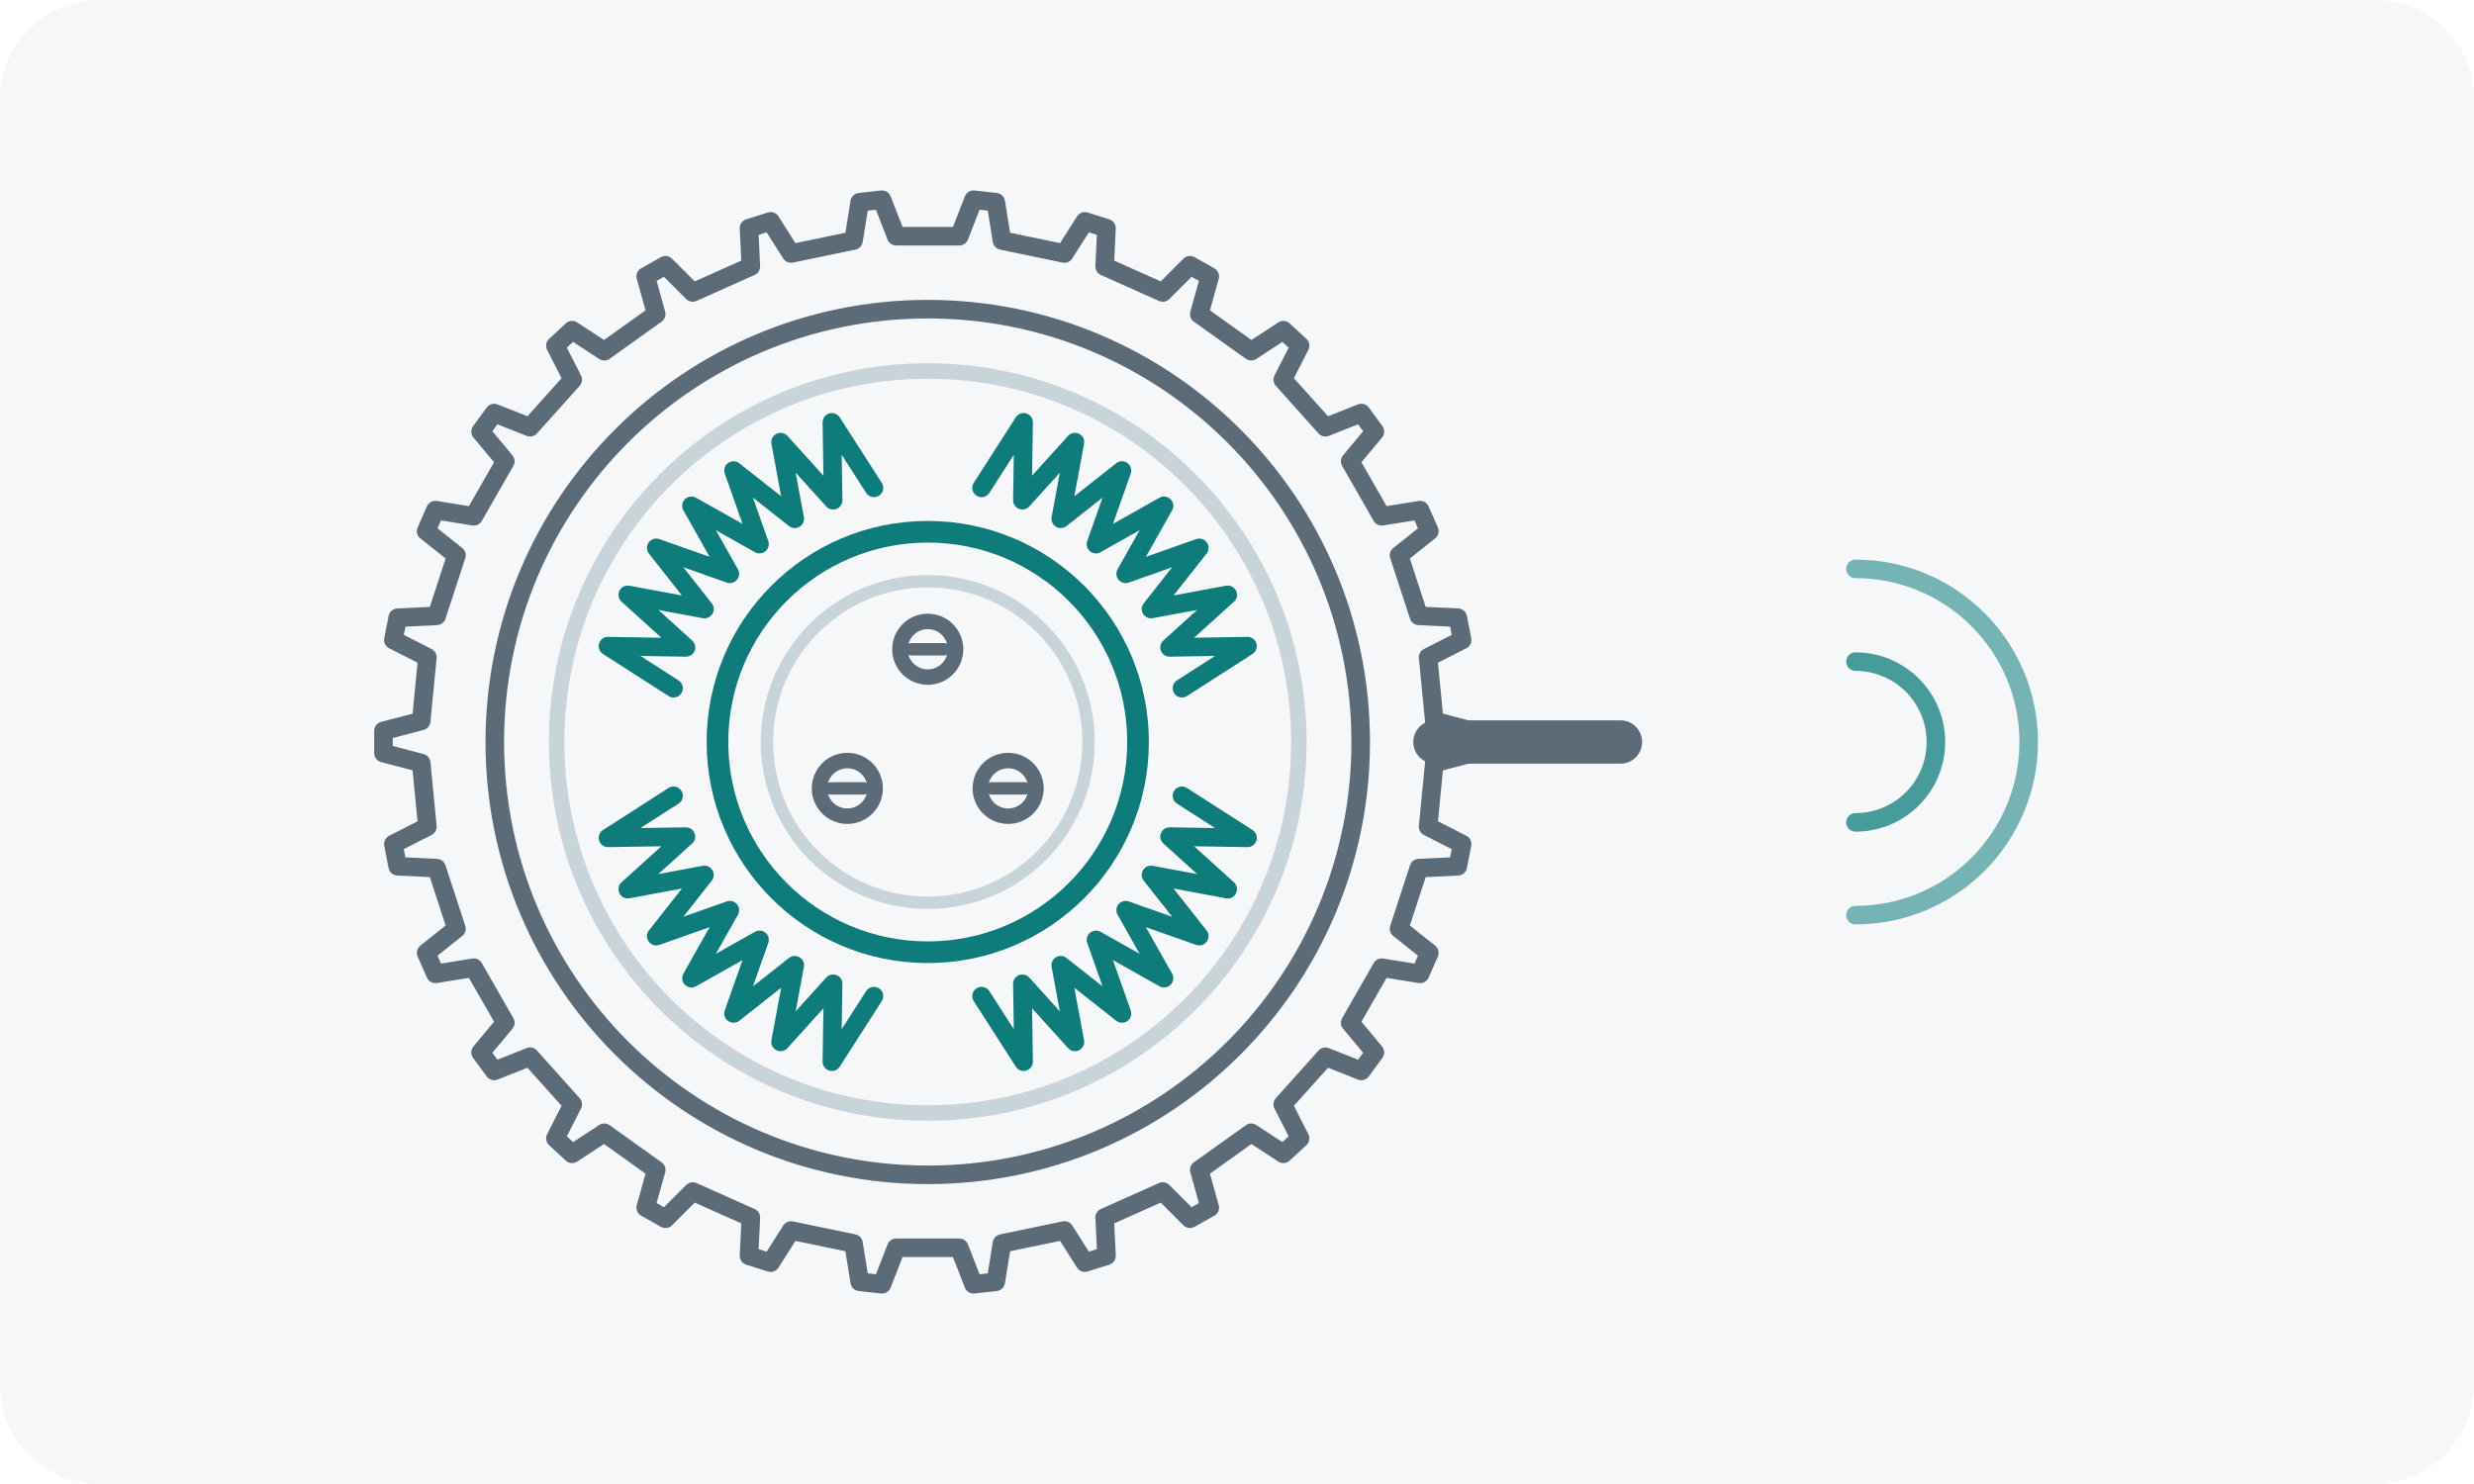
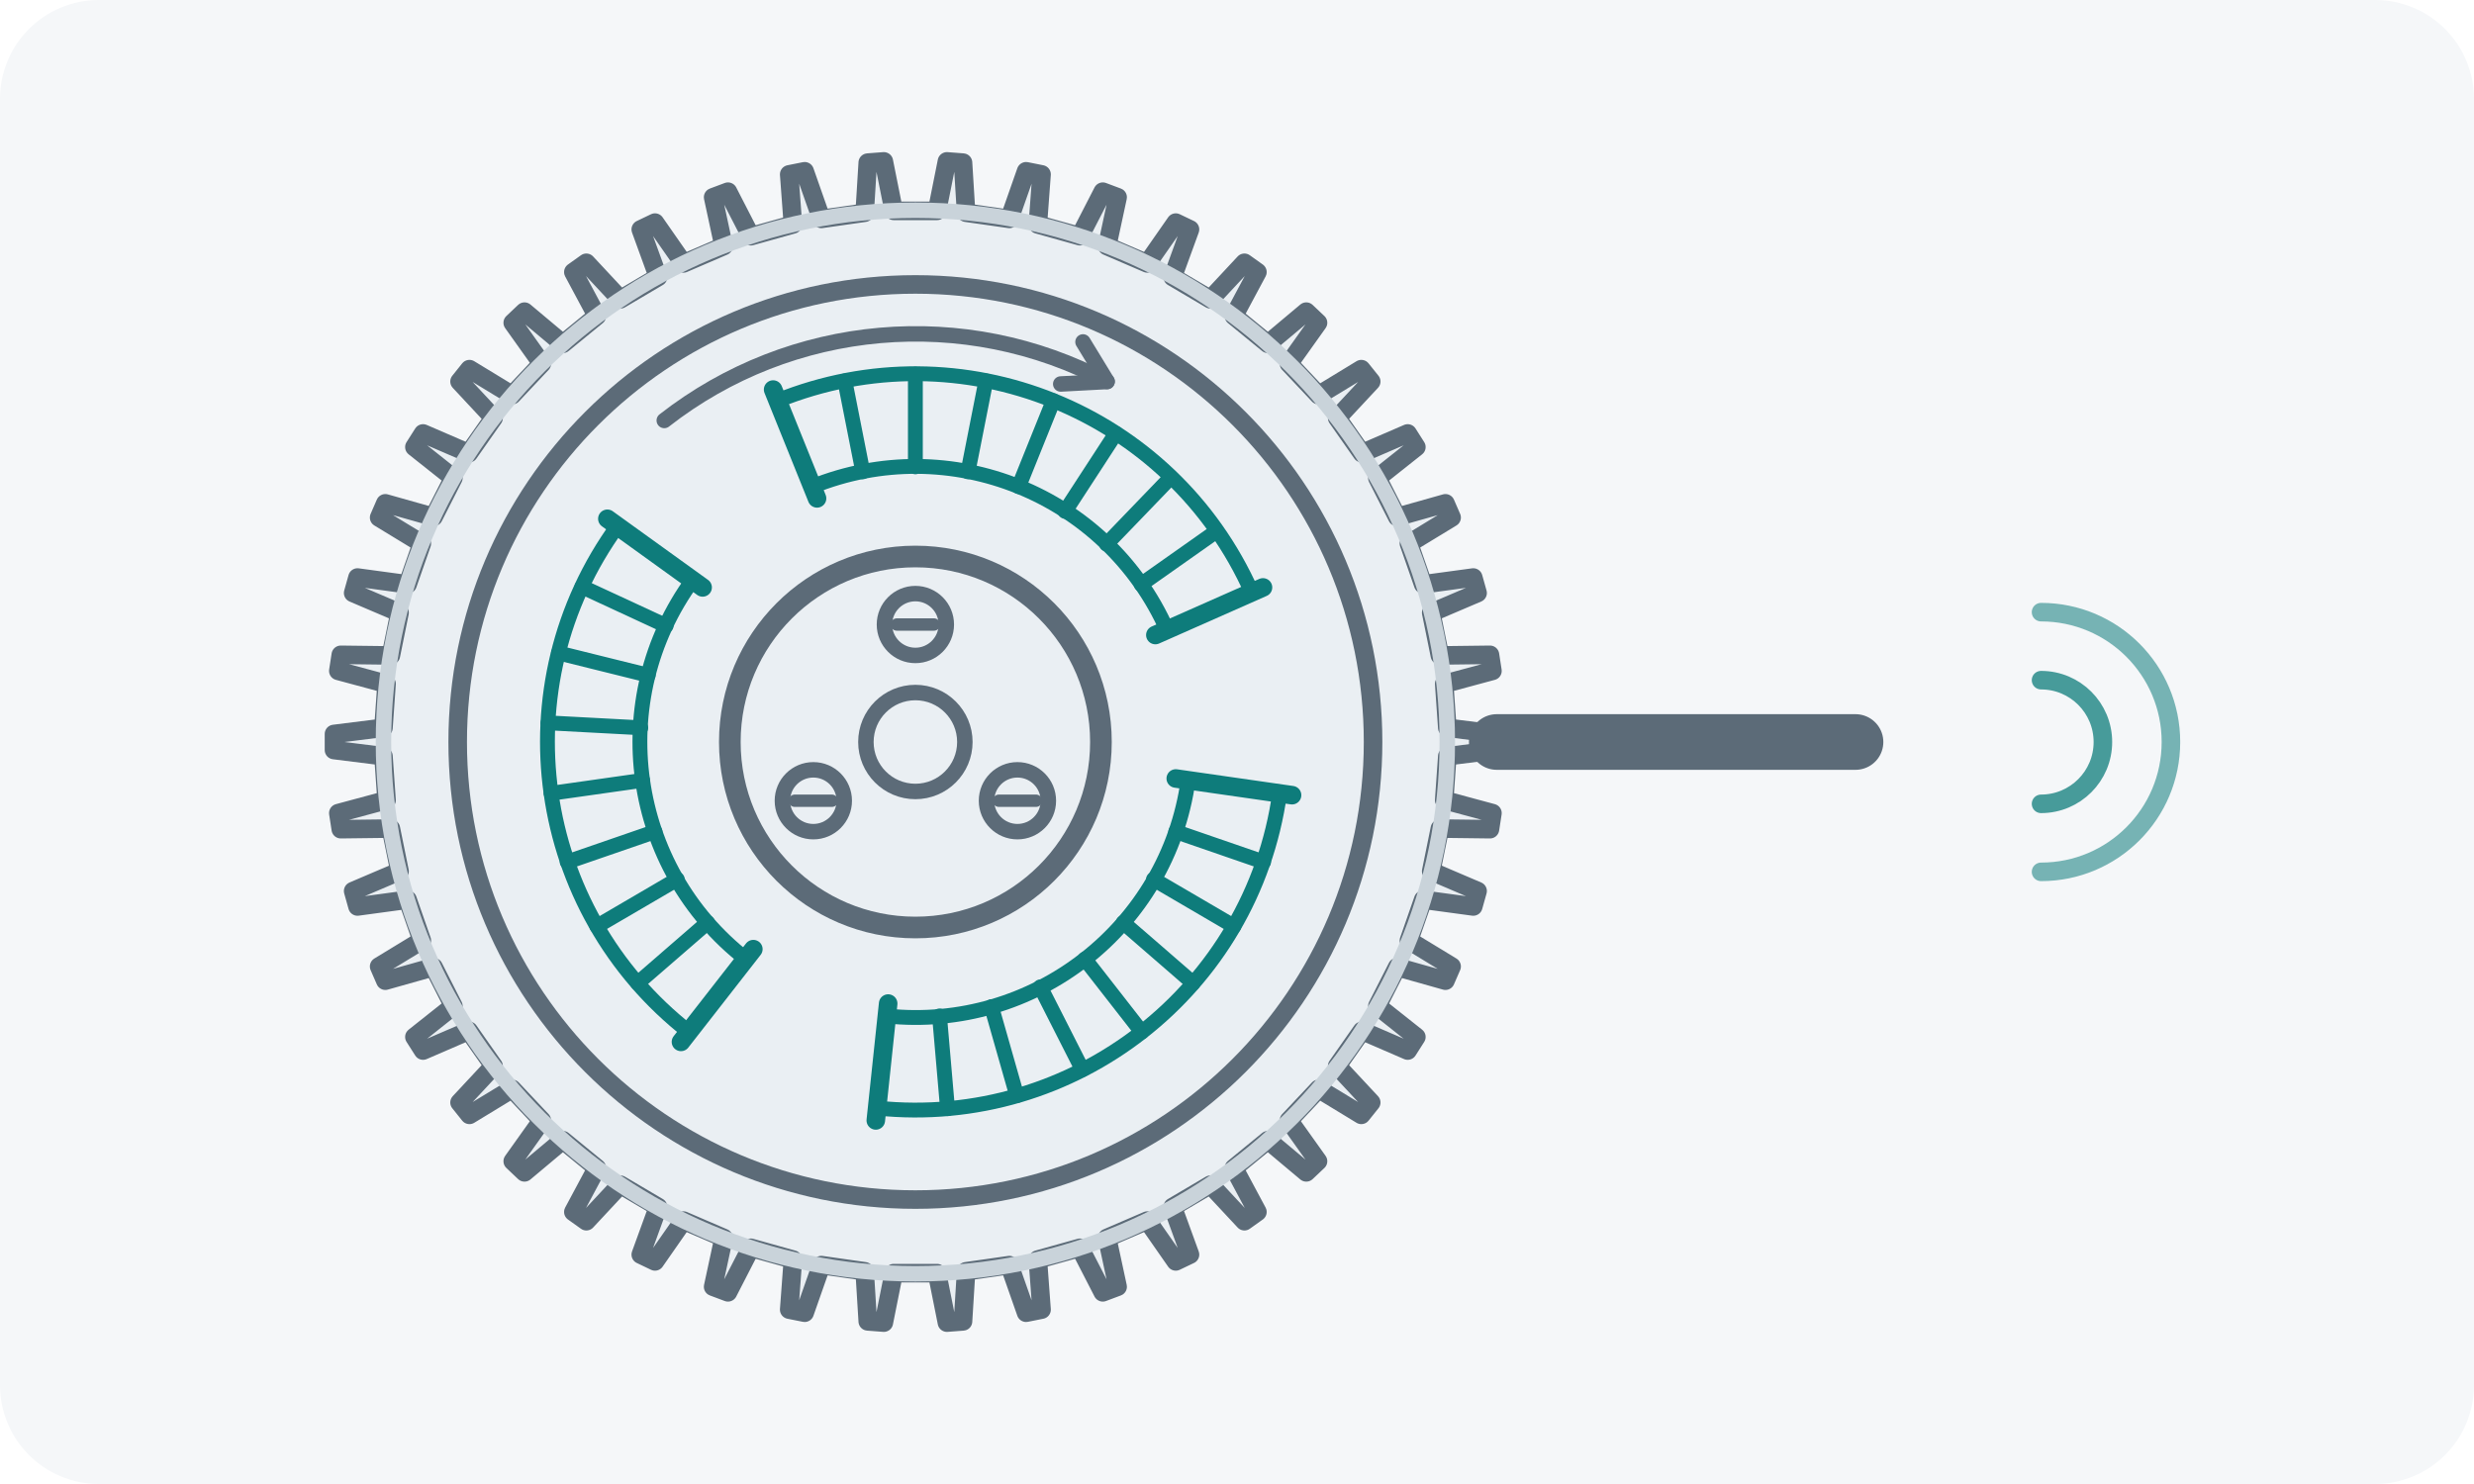
- <svg xmlns="http://www.w3.org/2000/svg" viewBox="0 0 400 240" role="img" aria-label="Схема двухмассового маховика">
+ <svg xmlns="http://www.w3.org/2000/svg" viewBox="0 0 400 240" role="img" aria-label="Схема маховика с демпфером">
  <rect width="400" height="240" rx="16" fill="#F5F7F9" />
  <g fill="none" stroke-linecap="round" stroke-linejoin="round">
-     <path d="M 231.9 116.6 L 238.0 118.2 L 238.0 121.8 L 231.9 123.4 L 230.9 133.7 L 236.4 136.5 L 235.7 140.1 L 229.4 140.4 L 226.2 150.2 L 231.1 154.1 L 229.6 157.5 L 223.4 156.5 L 218.3 165.4 L 222.3 170.2 L 220.1 173.2 L 214.3 170.9 L 207.4 178.6 L 210.2 184.1 L 207.5 186.6 L 202.3 183.2 L 193.9 189.2 L 195.6 195.3 L 192.4 197.1 L 188.0 192.7 L 178.6 196.9 L 178.9 203.1 L 175.4 204.2 L 172.1 199.0 L 162.0 201.1 L 161.0 207.3 L 157.4 207.7 L 155.1 201.8 L 144.9 201.8 L 142.6 207.7 L 139.0 207.3 L 138.0 201.1 L 127.9 199.0 L 124.6 204.2 L 121.1 203.1 L 121.4 196.9 L 112.0 192.7 L 107.6 197.1 L 104.4 195.3 L 106.1 189.2 L 97.7 183.2 L 92.5 186.6 L 89.8 184.1 L 92.6 178.6 L 85.7 170.9 L 79.9 173.2 L 77.7 170.2 L 81.7 165.4 L 76.6 156.5 L 70.4 157.5 L 68.9 154.1 L 73.8 150.2 L 70.6 140.4 L 64.3 140.1 L 63.6 136.5 L 69.1 133.7 L 68.1 123.4 L 62.0 121.8 L 62.0 118.2 L 68.1 116.6 L 69.1 106.3 L 63.6 103.5 L 64.3 99.9 L 70.6 99.6 L 73.8 89.8 L 68.9 85.9 L 70.4 82.5 L 76.6 83.5 L 81.7 74.6 L 77.7 69.8 L 79.9 66.8 L 85.7 69.1 L 92.6 61.4 L 89.8 55.9 L 92.5 53.4 L 97.7 56.8 L 106.1 50.8 L 104.4 44.7 L 107.6 42.9 L 112.0 47.3 L 121.4 43.1 L 121.1 36.9 L 124.6 35.8 L 127.9 41.0 L 138.0 38.9 L 139.0 32.7 L 142.6 32.3 L 144.9 38.2 L 155.1 38.2 L 157.4 32.3 L 161.0 32.7 L 162.0 38.9 L 172.1 41.0 L 175.4 35.8 L 178.9 36.9 L 178.6 43.1 L 188.0 47.3 L 192.4 42.9 L 195.6 44.7 L 193.9 50.8 L 202.3 56.8 L 207.5 53.4 L 210.2 55.9 L 207.4 61.4 L 214.3 69.1 L 220.1 66.8 L 222.3 69.8 L 218.3 74.6 L 223.4 83.5 L 229.6 82.5 L 231.1 85.9 L 226.2 89.8 L 229.4 99.6 L 235.7 99.9 L 236.4 103.5 L 230.9 106.3 Z" stroke="#5C6B78" stroke-width="3" fill="#F5F7F9" />
-     <circle cx="150.0" cy="120.0" r="70.0" stroke="#5C6B78" stroke-width="3" fill="none" />
-     <circle cx="150.0" cy="120.0" r="60.0" stroke="#C9D3DA" stroke-width="2.5" fill="none" />
-     <path d="M 191.1 128.7 L 201.7 135.5 L 189.1 135.3 L 198.5 143.8 L 186.1 141.5 L 193.9 151.4 L 182.0 147.2 L 188.2 158.2 L 177.2 152.0 L 181.4 163.9 L 171.5 156.1 L 173.8 168.5 L 165.3 159.1 L 165.5 171.7 L 158.7 161.1" stroke="#0E7C7B" stroke-width="3" fill="none" />
-     <path d="M 141.3 161.1 L 134.5 171.7 L 134.7 159.1 L 126.2 168.5 L 128.5 156.1 L 118.6 163.9 L 122.8 152.0 L 111.8 158.2 L 118.0 147.2 L 106.1 151.4 L 113.9 141.5 L 101.5 143.8 L 110.9 135.3 L 98.3 135.5 L 108.9 128.7" stroke="#0E7C7B" stroke-width="3" fill="none" />
-     <path d="M 108.9 111.3 L 98.3 104.5 L 110.9 104.7 L 101.5 96.2 L 113.9 98.5 L 106.1 88.6 L 118.0 92.8 L 111.8 81.8 L 122.8 88.0 L 118.6 76.1 L 128.5 83.9 L 126.2 71.5 L 134.7 80.9 L 134.5 68.3 L 141.3 78.9" stroke="#0E7C7B" stroke-width="3" fill="none" />
-     <path d="M 158.7 78.9 L 165.5 68.3 L 165.3 80.9 L 173.8 71.5 L 171.5 83.9 L 181.4 76.1 L 177.2 88.0 L 188.2 81.8 L 182.0 92.8 L 193.9 88.6 L 186.1 98.5 L 198.5 96.2 L 189.1 104.7 L 201.7 104.5 L 191.1 111.3" stroke="#0E7C7B" stroke-width="3" fill="none" />
-     <circle cx="150.0" cy="120.0" r="34.0" stroke="#0E7C7B" stroke-width="3.5" fill="none" />
-     <circle cx="150.0" cy="120.0" r="26.0" stroke="#C9D3DA" stroke-width="2" fill="none" />
-     <circle cx="163.0" cy="127.5" r="4.5" stroke="#5C6B78" stroke-width="2.5" fill="none" />
-     <path d="M 160.3 127.5 L 165.7 127.5" stroke="#5C6B78" stroke-width="2" />
-     <circle cx="137.0" cy="127.5" r="4.5" stroke="#5C6B78" stroke-width="2.5" fill="none" />
-     <path d="M 134.3 127.5 L 139.7 127.5" stroke="#5C6B78" stroke-width="2" />
-     <circle cx="150.0" cy="105.0" r="4.5" stroke="#5C6B78" stroke-width="2.5" fill="none" />
-     <path d="M 147.3 105.0 L 152.7 105.0" stroke="#5C6B78" stroke-width="2" />
-     <path d="M 232.0 120.0 L 262.0 120.0" stroke="#5C6B78" stroke-width="7" />
-     <path d="M 300 107 A 13 13 0 0 1 300 133" stroke="#0E7C7B" stroke-width="3" opacity="0.75" />
-     <path d="M 300 92 A 28 28 0 0 1 300 148" stroke="#0E7C7B" stroke-width="3" opacity="0.55" />
+     <path d="M 234.0 117.7 L 242.0 118.7 L 242.0 121.3 L 234.0 122.3 L 233.5 129.4 L 241.3 131.5 L 240.9 134.1 L 232.8 134.0 L 231.4 140.9 L 238.9 144.1 L 238.2 146.6 L 230.1 145.5 L 227.8 152.1 L 234.7 156.3 L 233.7 158.6 L 225.9 156.4 L 222.7 162.7 L 229.0 167.7 L 227.6 169.9 L 220.2 166.7 L 216.2 172.4 L 221.7 178.3 L 220.1 180.3 L 213.2 176.1 L 208.4 181.2 L 213.1 187.8 L 211.2 189.6 L 205.0 184.4 L 199.5 188.9 L 203.3 196.0 L 201.2 197.5 L 195.7 191.6 L 189.6 195.2 L 192.4 202.9 L 190.1 204.0 L 185.5 197.4 L 179.0 200.2 L 180.7 208.1 L 178.3 209.0 L 174.6 201.8 L 167.8 203.7 L 168.4 211.8 L 165.9 212.3 L 163.2 204.6 L 156.2 205.6 L 155.7 213.7 L 153.1 213.9 L 151.5 205.9 L 144.5 205.9 L 142.9 213.9 L 140.3 213.7 L 139.8 205.6 L 132.8 204.6 L 130.1 212.3 L 127.6 211.8 L 128.2 203.7 L 121.4 201.8 L 117.7 209.0 L 115.3 208.1 L 117.0 200.2 L 110.5 197.4 L 105.9 204.0 L 103.6 202.9 L 106.4 195.2 L 100.3 191.6 L 94.8 197.5 L 92.7 196.0 L 96.5 188.9 L 91.0 184.4 L 84.8 189.6 L 82.9 187.8 L 87.6 181.2 L 82.8 176.1 L 75.9 180.3 L 74.3 178.3 L 79.8 172.4 L 75.8 166.7 L 68.4 169.9 L 67.0 167.7 L 73.3 162.7 L 70.1 156.4 L 62.3 158.6 L 61.3 156.3 L 68.2 152.1 L 65.9 145.5 L 57.8 146.6 L 57.1 144.1 L 64.6 140.9 L 63.2 134.0 L 55.1 134.1 L 54.7 131.5 L 62.5 129.4 L 62.0 122.3 L 54.0 121.3 L 54.0 118.7 L 62.0 117.7 L 62.5 110.6 L 54.7 108.5 L 55.1 105.9 L 63.2 106.0 L 64.6 99.1 L 57.1 95.9 L 57.8 93.4 L 65.9 94.5 L 68.2 87.9 L 61.3 83.7 L 62.3 81.4 L 70.1 83.6 L 73.3 77.3 L 67.0 72.3 L 68.4 70.1 L 75.8 73.3 L 79.8 67.6 L 74.3 61.7 L 75.9 59.7 L 82.8 63.9 L 87.6 58.8 L 82.9 52.2 L 84.8 50.4 L 91.0 55.6 L 96.5 51.1 L 92.7 44.0 L 94.8 42.5 L 100.3 48.4 L 106.4 44.8 L 103.6 37.1 L 105.9 36.0 L 110.5 42.6 L 117.0 39.8 L 115.3 31.9 L 117.7 31.0 L 121.4 38.2 L 128.2 36.3 L 127.6 28.2 L 130.1 27.7 L 132.8 35.4 L 139.8 34.4 L 140.3 26.3 L 142.9 26.1 L 144.5 34.1 L 151.5 34.1 L 153.1 26.1 L 155.7 26.3 L 156.2 34.4 L 163.2 35.4 L 165.9 27.7 L 168.4 28.2 L 167.8 36.3 L 174.6 38.2 L 178.3 31.0 L 180.7 31.9 L 179.0 39.8 L 185.5 42.6 L 190.1 36.0 L 192.4 37.1 L 189.6 44.8 L 195.7 48.4 L 201.2 42.5 L 203.3 44.0 L 199.5 51.1 L 205.0 55.6 L 211.2 50.4 L 213.1 52.2 L 208.4 58.8 L 213.2 63.9 L 220.1 59.7 L 221.7 61.7 L 216.2 67.6 L 220.2 73.3 L 227.6 70.1 L 229.0 72.3 L 222.7 77.3 L 225.9 83.6 L 233.7 81.4 L 234.7 83.7 L 227.8 87.9 L 230.1 94.5 L 238.2 93.4 L 238.9 95.9 L 231.4 99.1 L 232.8 106.0 L 240.9 105.9 L 241.3 108.5 L 233.5 110.6 Z" stroke="#5C6B78" stroke-width="3" fill="#EAEFF3" />
+     <circle cx="148.0" cy="120.0" r="86.0" stroke="#C9D3DA" stroke-width="2.5" fill="none" />
+     <circle cx="148.0" cy="120.0" r="74.0" stroke="#5C6B78" stroke-width="3" fill="none" />
+     <path d="M 192.1 126.2 A 44.5 44.5 0 0 1 143.3 164.3" stroke="#0E7C7B" stroke-width="2.4" fill="none" />
+     <path d="M 206.9 128.3 A 59.5 59.5 0 0 1 141.8 179.2" stroke="#0E7C7B" stroke-width="2.4" fill="none" />
+     <path d="M 192.1 126.2 L 206.9 128.3" stroke="#0E7C7B" stroke-width="2.4" />
+     <path d="M 190.1 134.5 L 204.3 139.4" stroke="#0E7C7B" stroke-width="2.4" />
+     <path d="M 186.5 142.2 L 199.5 149.8" stroke="#0E7C7B" stroke-width="2.4" />
+     <path d="M 181.6 149.2 L 192.9 159.0" stroke="#0E7C7B" stroke-width="2.4" />
+     <path d="M 175.4 155.1 L 184.6 166.9" stroke="#0E7C7B" stroke-width="2.4" />
+     <path d="M 168.2 159.6 L 175.0 173.0" stroke="#0E7C7B" stroke-width="2.4" />
+     <path d="M 160.3 162.8 L 164.4 177.2" stroke="#0E7C7B" stroke-width="2.4" />
+     <path d="M 151.9 164.3 L 153.2 179.3" stroke="#0E7C7B" stroke-width="2.4" />
+     <path d="M 143.3 164.3 L 141.8 179.2" stroke="#0E7C7B" stroke-width="2.4" />
+     <path d="M 190.1 125.9 L 208.9 128.6" stroke="#0E7C7B" stroke-width="3" />
+     <path d="M 143.6 162.3 L 141.6 181.2" stroke="#0E7C7B" stroke-width="3" />
+     <path d="M 120.6 155.1 A 44.5 44.5 0 0 1 112.0 93.8" stroke="#0E7C7B" stroke-width="2.4" fill="none" />
+     <path d="M 111.4 166.9 A 59.5 59.5 0 0 1 99.9 85.0" stroke="#0E7C7B" stroke-width="2.4" fill="none" />
+     <path d="M 120.6 155.1 L 111.4 166.9" stroke="#0E7C7B" stroke-width="2.4" />
+     <path d="M 114.4 149.2 L 103.1 159.0" stroke="#0E7C7B" stroke-width="2.4" />
+     <path d="M 109.5 142.2 L 96.5 149.8" stroke="#0E7C7B" stroke-width="2.4" />
+     <path d="M 105.9 134.5 L 91.7 139.4" stroke="#0E7C7B" stroke-width="2.4" />
+     <path d="M 103.9 126.2 L 89.1 128.3" stroke="#0E7C7B" stroke-width="2.4" />
+     <path d="M 103.6 117.7 L 88.6 116.9" stroke="#0E7C7B" stroke-width="2.4" />
+     <path d="M 104.8 109.2 L 90.3 105.6" stroke="#0E7C7B" stroke-width="2.4" />
+     <path d="M 107.7 101.2 L 94.1 94.9" stroke="#0E7C7B" stroke-width="2.4" />
+     <path d="M 112.0 93.8 L 99.9 85.0" stroke="#0E7C7B" stroke-width="2.4" />
+     <path d="M 121.8 153.5 L 110.1 168.5" stroke="#0E7C7B" stroke-width="3" />
+     <path d="M 113.6 95.0 L 98.2 83.9" stroke="#0E7C7B" stroke-width="3" />
+     <path d="M 131.3 78.7 A 44.5 44.5 0 0 1 188.7 101.9" stroke="#0E7C7B" stroke-width="2.4" fill="none" />
+     <path d="M 125.7 64.8 A 59.5 59.5 0 0 1 202.4 95.8" stroke="#0E7C7B" stroke-width="2.4" fill="none" />
+     <path d="M 131.3 78.7 L 125.7 64.8" stroke="#0E7C7B" stroke-width="2.4" />
+     <path d="M 139.5 76.3 L 136.6 61.6" stroke="#0E7C7B" stroke-width="2.4" />
+     <path d="M 148.0 75.5 L 148.0 60.5" stroke="#0E7C7B" stroke-width="2.4" />
+     <path d="M 156.5 76.3 L 159.4 61.6" stroke="#0E7C7B" stroke-width="2.4" />
+     <path d="M 164.7 78.7 L 170.3 64.8" stroke="#0E7C7B" stroke-width="2.4" />
+     <path d="M 172.2 82.7 L 180.4 70.1" stroke="#0E7C7B" stroke-width="2.4" />
+     <path d="M 178.9 88.0 L 189.3 77.2" stroke="#0E7C7B" stroke-width="2.4" />
+     <path d="M 184.5 94.5 L 196.7 85.9" stroke="#0E7C7B" stroke-width="2.4" />
+     <path d="M 188.7 101.9 L 202.4 95.8" stroke="#0E7C7B" stroke-width="2.4" />
+     <path d="M 132.1 80.6 L 125.0 63.0" stroke="#0E7C7B" stroke-width="3" />
+     <path d="M 186.8 102.7 L 204.2 95.0" stroke="#0E7C7B" stroke-width="3" />
+     <circle cx="148.0" cy="120.0" r="30.0" stroke="#5C6B78" stroke-width="3.5" fill="#EAEFF3" />
+     <circle cx="164.5" cy="129.5" r="5.0" stroke="#5C6B78" stroke-width="2.5" fill="none" />
+     <path d="M 161.5 129.5 L 167.5 129.5" stroke="#5C6B78" stroke-width="2" />
+     <circle cx="131.5" cy="129.5" r="5.0" stroke="#5C6B78" stroke-width="2.5" fill="none" />
+     <path d="M 128.5 129.5 L 134.5 129.5" stroke="#5C6B78" stroke-width="2" />
+     <circle cx="148.0" cy="101.0" r="5.0" stroke="#5C6B78" stroke-width="2.5" fill="none" />
+     <path d="M 145.0 101.0 L 151.0 101.0" stroke="#5C6B78" stroke-width="2" />
+     <circle cx="148.0" cy="120.0" r="8.0" stroke="#5C6B78" stroke-width="2.5" fill="none" />
+     <path d="M 107.4 68.0 A 66.0 66.0 0 0 1 179.0 61.7" stroke="#5C6B78" stroke-width="2.5" fill="none" />
+     <path d="M 171.5 62.1 L 179.0 61.7 L 175.1 55.3" stroke="#5C6B78" stroke-width="2.5" fill="none" />
+     <path d="M 242.0 120.0 L 300.0 120.0" stroke="#5C6B78" stroke-width="9" />
+     <path d="M 330 110 A 10 10 0 0 1 330 130" stroke="#0E7C7B" stroke-width="3" opacity="0.75" />
+     <path d="M 330 99 A 21 21 0 0 1 330 141" stroke="#0E7C7B" stroke-width="3" opacity="0.55" />
  </g>
</svg>
